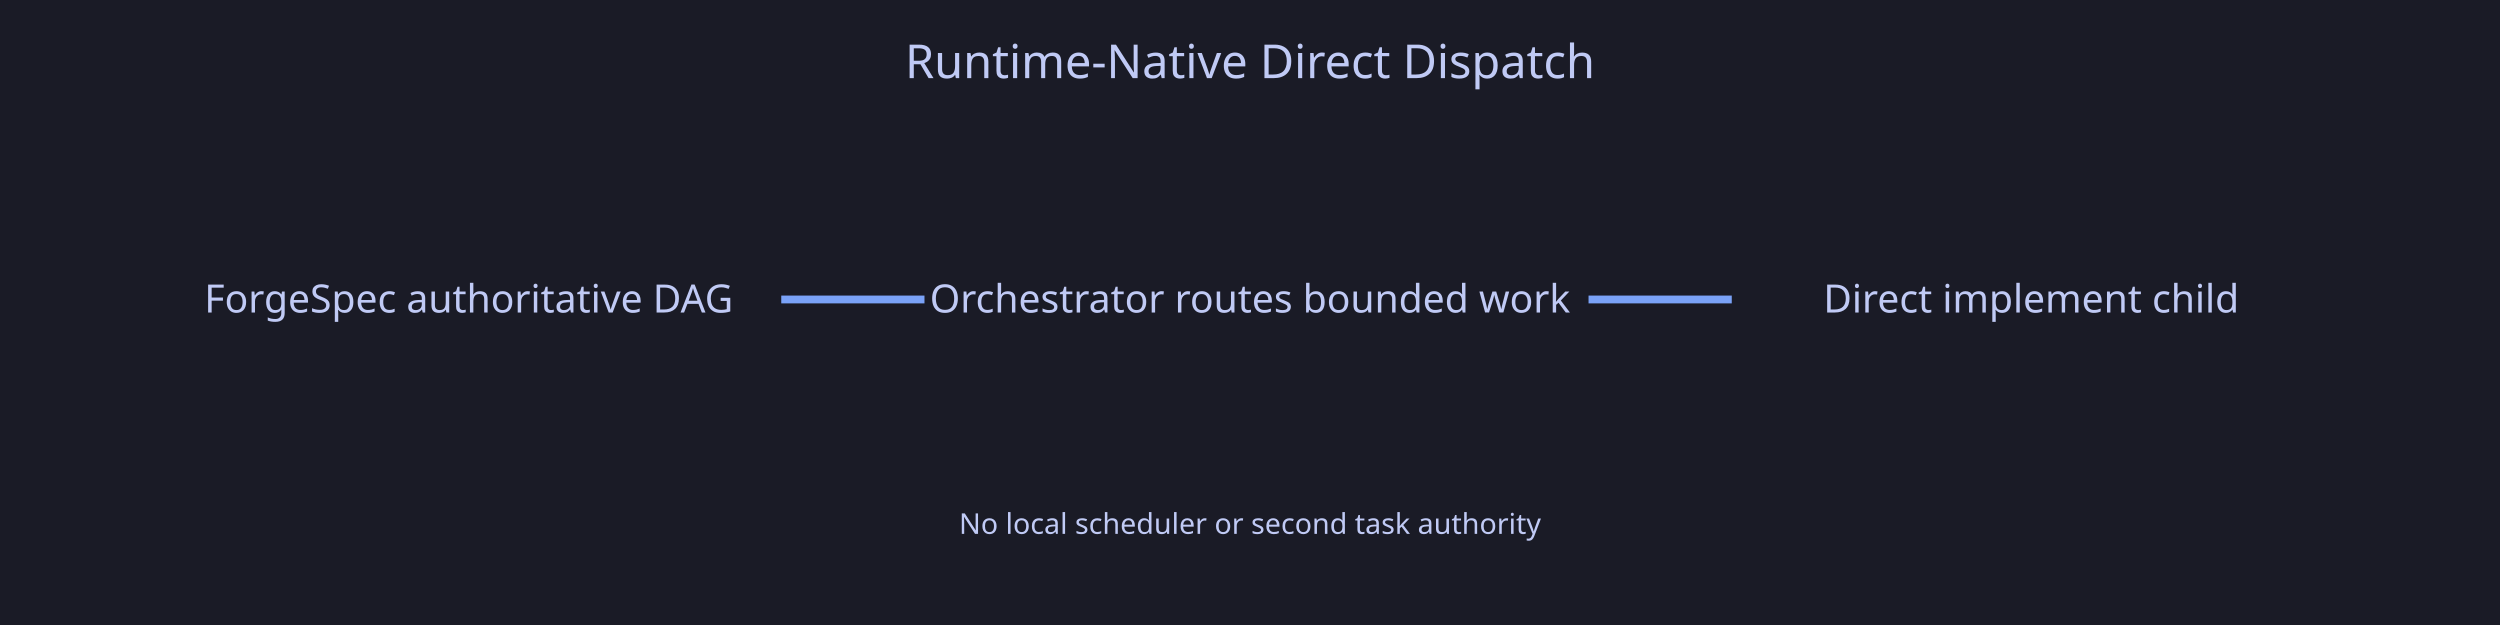
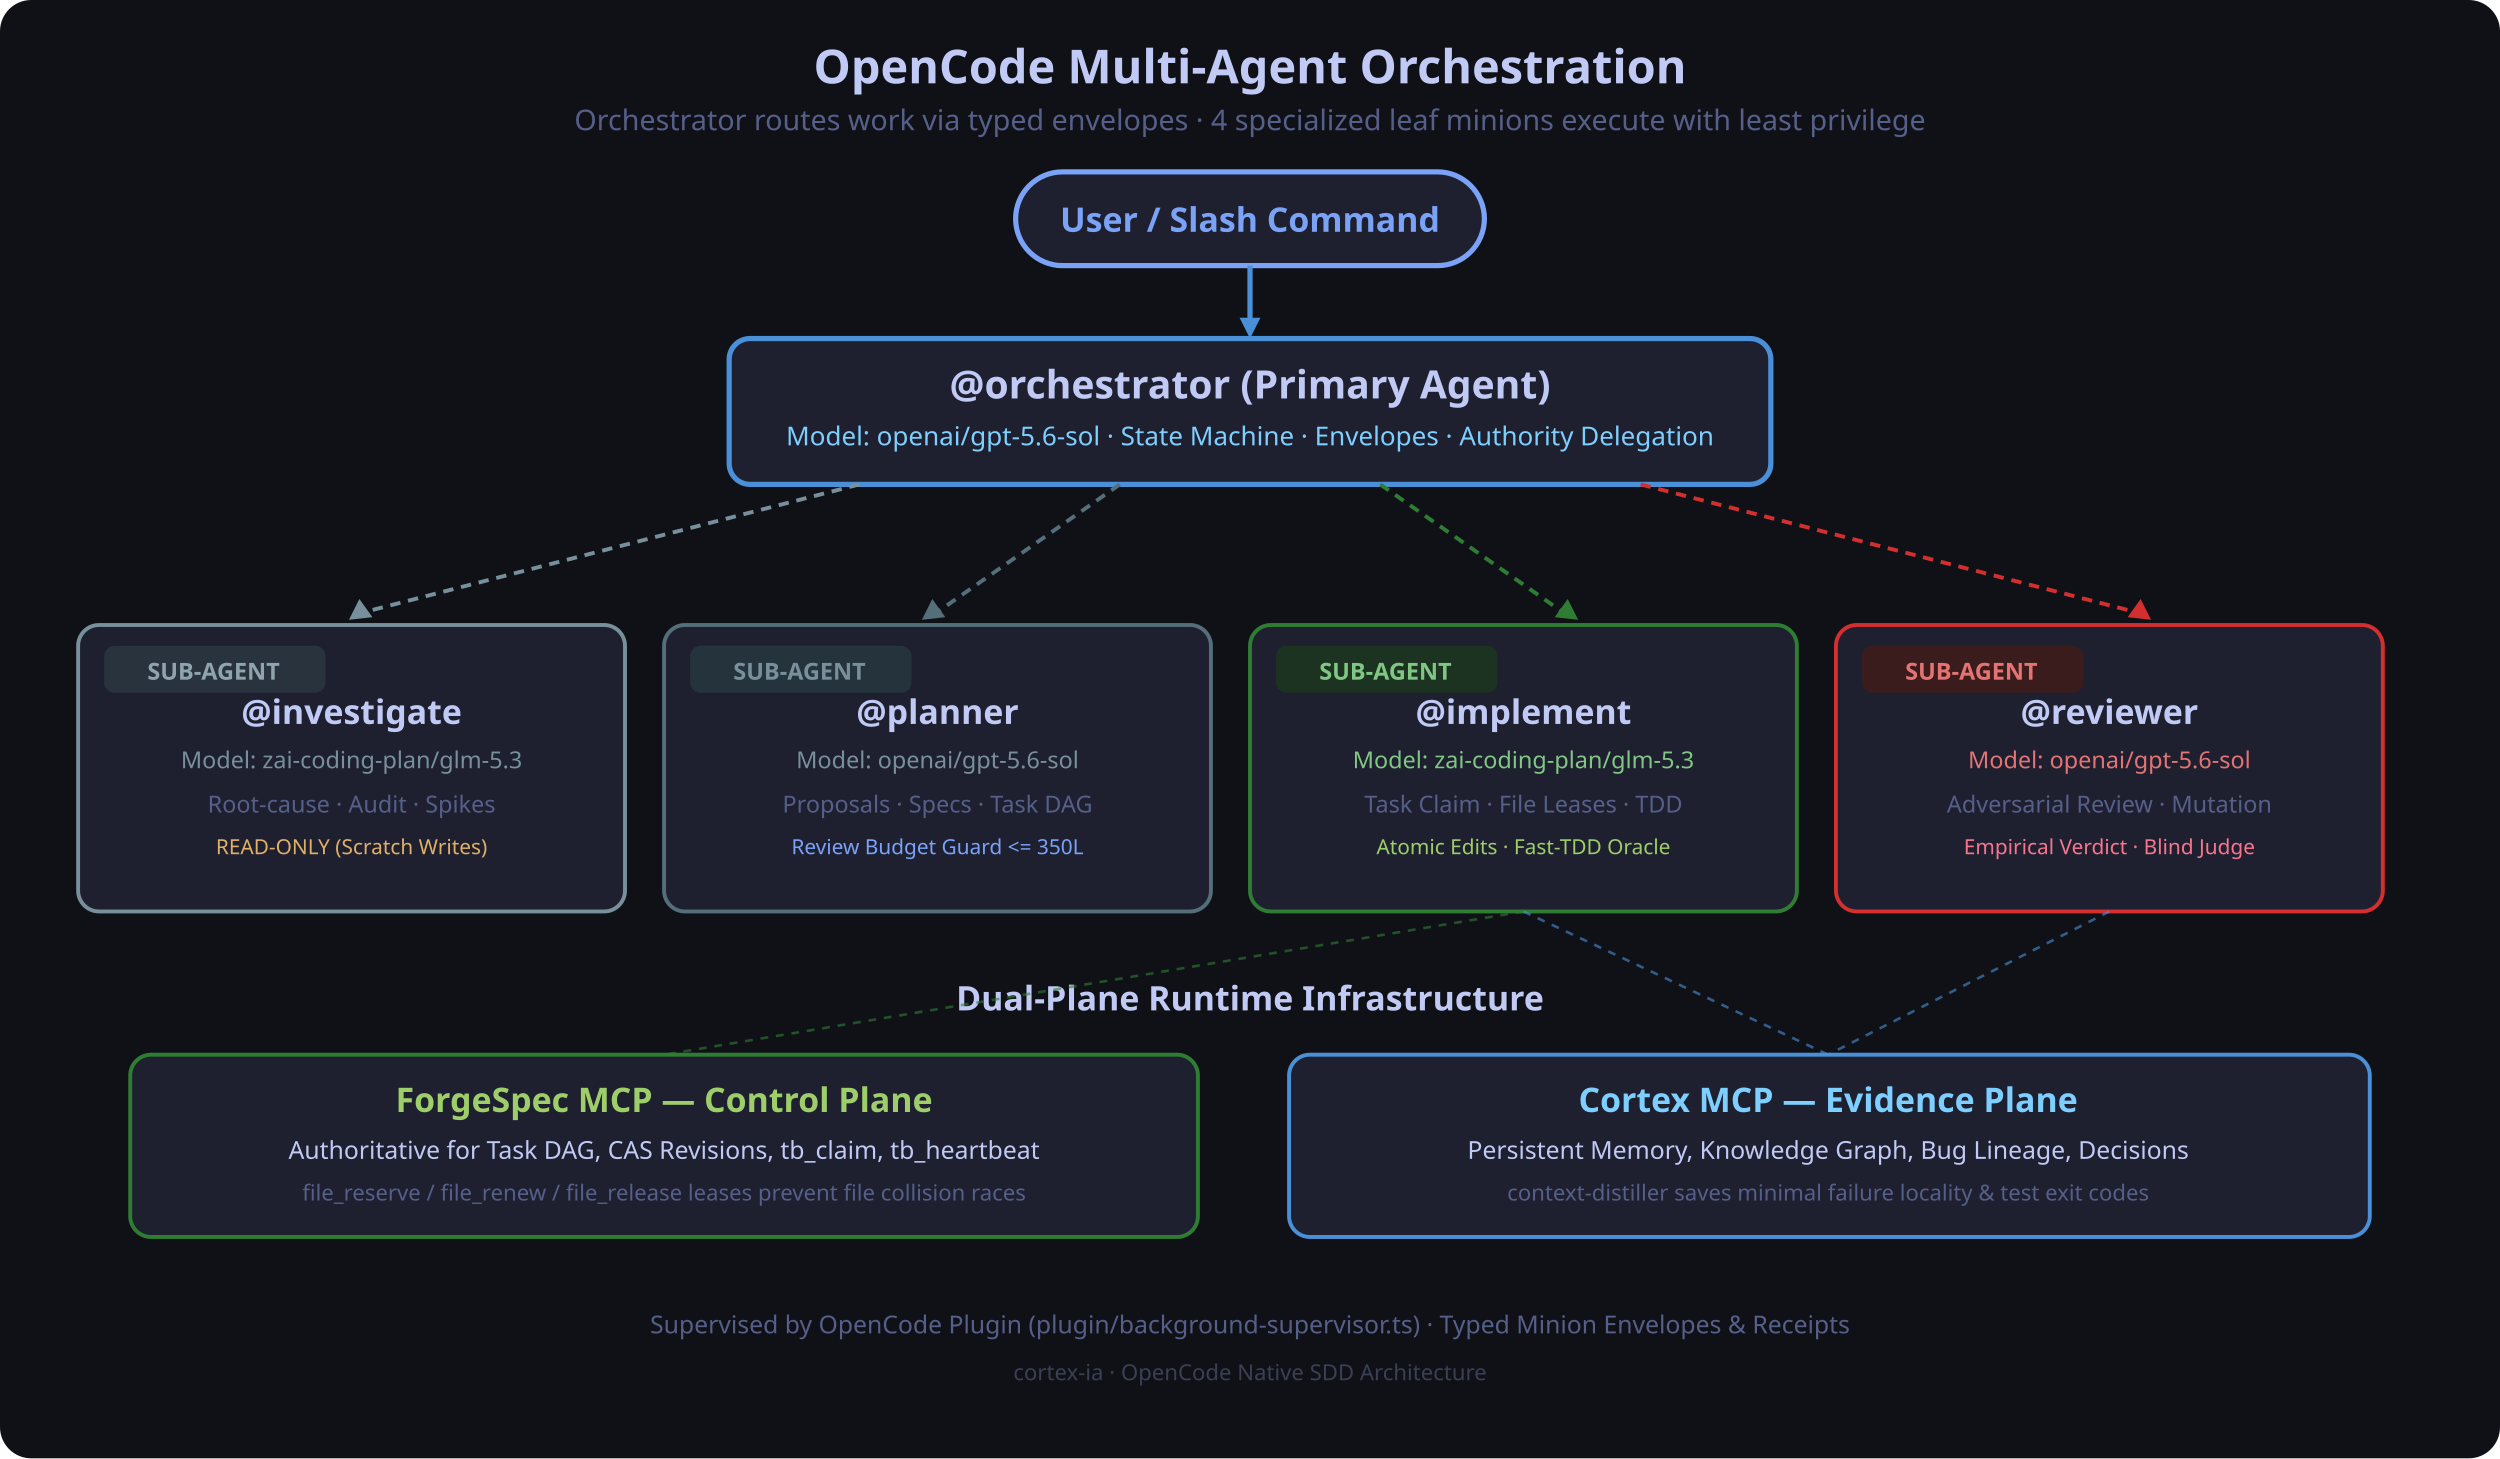
- <svg xmlns="http://www.w3.org/2000/svg" width="960" height="240" viewBox="0 0 960 240">
-   <rect width="960" height="240" fill="#1a1b26" />
-   <g fill="#c0caf5" font-family="sans-serif" text-anchor="middle">
-     <text x="480" y="30" font-size="18">Runtime-Native Direct Dispatch</text>
-     <text x="180" y="120" font-size="15">ForgeSpec authoritative DAG</text>
-     <text x="480" y="120" font-size="15">Orchestrator routes bounded work</text>
-     <text x="780" y="120" font-size="15">Direct implement child</text>
-     <text x="480" y="205" font-size="11">No local scheduler or second task authority</text>
-   </g>
-   <g stroke="#7aa2f7" stroke-width="3">
-     <path d="M300 115 H355" />
-     <path d="M610 115 H665" />
-   </g>
+ <svg xmlns="http://www.w3.org/2000/svg" viewBox="0 0 960 560" font-family="'Segoe UI',system-ui,sans-serif">
+   <rect width="960" height="560" rx="12" fill="#0f1117" />
+   <text x="480" y="32" text-anchor="middle" fill="#c0caf5" font-size="18" font-weight="700">OpenCode Multi-Agent Orchestration</text>
+   <text x="480" y="50" text-anchor="middle" fill="#565f89" font-size="11">Orchestrator routes work via typed envelopes · 4 specialized leaf minions execute with least privilege</text>
+   <rect x="390" y="66" width="180" height="36" rx="18" fill="#1e2030" stroke="#7aa2f7" stroke-width="2" />
+   <text x="480" y="89" text-anchor="middle" fill="#7aa2f7" font-size="13" font-weight="600">User / Slash Command</text>
+   <line x1="480" y1="102" x2="480" y2="124" stroke="#4A90D9" stroke-width="2" />
+   <polygon points="476,122 480,130 484,122" fill="#4A90D9" />
+   <rect x="280" y="130" width="400" height="56" rx="8" fill="#1e2030" stroke="#4A90D9" stroke-width="2" />
+   <text x="480" y="153" text-anchor="middle" fill="#c0caf5" font-size="15" font-weight="700">@orchestrator (Primary Agent)</text>
+   <text x="480" y="171" text-anchor="middle" fill="#7dcfff" font-size="10">Model: openai/gpt-5.6-sol · State Machine · Envelopes · Authority Delegation</text>
+   <line x1="330" y1="186" x2="140" y2="235" stroke="#78909C" stroke-width="1.5" stroke-dasharray="4,3" />
+   <polygon points="138,230 134,238 143,237" fill="#78909C" />
+   <line x1="430" y1="186" x2="360" y2="235" stroke="#546E7A" stroke-width="1.5" stroke-dasharray="4,3" />
+   <polygon points="358,230 354,238 363,237" fill="#546E7A" />
+   <line x1="530" y1="186" x2="600" y2="235" stroke="#2E7D32" stroke-width="1.5" stroke-dasharray="4,3" />
+   <polygon points="597,237 606,238 602,230" fill="#2E7D32" />
+   <line x1="630" y1="186" x2="820" y2="235" stroke="#D32F2F" stroke-width="1.5" stroke-dasharray="4,3" />
+   <polygon points="817,237 826,238 822,230" fill="#D32F2F" />
+   <rect x="30" y="240" width="210" height="110" rx="8" fill="#1e2030" stroke="#78909C" stroke-width="1.5" />
+   <rect x="40" y="248" width="85" height="18" rx="4" fill="#28333e" />
+   <text x="82" y="261" text-anchor="middle" fill="#90A4AE" font-size="9" font-weight="600">SUB-AGENT</text>
+   <text x="135" y="278" text-anchor="middle" fill="#c0caf5" font-size="13" font-weight="700">@investigate</text>
+   <text x="135" y="295" text-anchor="middle" fill="#78909C" font-size="9">Model: zai-coding-plan/glm-5.3</text>
+   <text x="135" y="312" text-anchor="middle" fill="#565f89" font-size="9">Root-cause · Audit · Spikes</text>
+   <text x="135" y="328" text-anchor="middle" fill="#e0af68" font-size="8">READ-ONLY (Scratch Writes)</text>
+   <rect x="255" y="240" width="210" height="110" rx="8" fill="#1e2030" stroke="#546E7A" stroke-width="1.5" />
+   <rect x="265" y="248" width="85" height="18" rx="4" fill="#24333c" />
+   <text x="307" y="261" text-anchor="middle" fill="#78909C" font-size="9" font-weight="600">SUB-AGENT</text>
+   <text x="360" y="278" text-anchor="middle" fill="#c0caf5" font-size="13" font-weight="700">@planner</text>
+   <text x="360" y="295" text-anchor="middle" fill="#78909C" font-size="9">Model: openai/gpt-5.6-sol</text>
+   <text x="360" y="312" text-anchor="middle" fill="#565f89" font-size="9">Proposals · Specs · Task DAG</text>
+   <text x="360" y="328" text-anchor="middle" fill="#7aa2f7" font-size="8">Review Budget Guard &lt;= 350L</text>
+   <rect x="480" y="240" width="210" height="110" rx="8" fill="#1e2030" stroke="#2E7D32" stroke-width="1.5" />
+   <rect x="490" y="248" width="85" height="18" rx="4" fill="#1b3320" />
+   <text x="532" y="261" text-anchor="middle" fill="#81C784" font-size="9" font-weight="600">SUB-AGENT</text>
+   <text x="585" y="278" text-anchor="middle" fill="#c0caf5" font-size="13" font-weight="700">@implement</text>
+   <text x="585" y="295" text-anchor="middle" fill="#81C784" font-size="9">Model: zai-coding-plan/glm-5.3</text>
+   <text x="585" y="312" text-anchor="middle" fill="#565f89" font-size="9">Task Claim · File Leases · TDD</text>
+   <text x="585" y="328" text-anchor="middle" fill="#9ece6a" font-size="8">Atomic Edits · Fast-TDD Oracle</text>
+   <rect x="705" y="240" width="210" height="110" rx="8" fill="#1e2030" stroke="#D32F2F" stroke-width="1.5" />
+   <rect x="715" y="248" width="85" height="18" rx="4" fill="#3a1c1c" />
+   <text x="757" y="261" text-anchor="middle" fill="#E57373" font-size="9" font-weight="600">SUB-AGENT</text>
+   <text x="810" y="278" text-anchor="middle" fill="#c0caf5" font-size="13" font-weight="700">@reviewer</text>
+   <text x="810" y="295" text-anchor="middle" fill="#E57373" font-size="9">Model: openai/gpt-5.6-sol</text>
+   <text x="810" y="312" text-anchor="middle" fill="#565f89" font-size="9">Adversarial Review · Mutation</text>
+   <text x="810" y="328" text-anchor="middle" fill="#f7768e" font-size="8">Empirical Verdict · Blind Judge</text>
+   <text x="480" y="388" text-anchor="middle" fill="#c0caf5" font-size="13" font-weight="700">Dual-Plane Runtime Infrastructure</text>
+   <rect x="50" y="405" width="410" height="70" rx="8" fill="#1e2030" stroke="#2E7D32" stroke-width="1.5" />
+   <text x="255" y="427" text-anchor="middle" fill="#9ece6a" font-size="13" font-weight="700">ForgeSpec MCP — Control Plane</text>
+   <text x="255" y="445" text-anchor="middle" fill="#c0caf5" font-size="9.5">Authoritative for Task DAG, CAS Revisions, tb_claim, tb_heartbeat</text>
+   <text x="255" y="461" text-anchor="middle" fill="#565f89" font-size="8.5">file_reserve / file_renew / file_release leases prevent file collision races</text>
+   <rect x="495" y="405" width="415" height="70" rx="8" fill="#1e2030" stroke="#4A90D9" stroke-width="1.5" />
+   <text x="702" y="427" text-anchor="middle" fill="#7dcfff" font-size="13" font-weight="700">Cortex MCP — Evidence Plane</text>
+   <text x="702" y="445" text-anchor="middle" fill="#c0caf5" font-size="9.5">Persistent Memory, Knowledge Graph, Bug Lineage, Decisions</text>
+   <text x="702" y="461" text-anchor="middle" fill="#565f89" font-size="8.5">context-distiller saves minimal failure locality &amp; test exit codes</text>
+   <line x1="585" y1="350" x2="255" y2="405" stroke="#2E7D32" stroke-width="1" stroke-dasharray="3,3" opacity="0.6" />
+   <line x1="585" y1="350" x2="702" y2="405" stroke="#4A90D9" stroke-width="1" stroke-dasharray="3,3" opacity="0.6" />
+   <line x1="810" y1="350" x2="702" y2="405" stroke="#4A90D9" stroke-width="1" stroke-dasharray="3,3" opacity="0.6" />
+   <text x="480" y="512" text-anchor="middle" fill="#565f89" font-size="9.5">Supervised by OpenCode Plugin (plugin/background-supervisor.ts) · Typed Minion Envelopes &amp; Receipts</text>
+   <text x="480" y="530" text-anchor="middle" fill="#3b3f54" font-size="8.5">cortex-ia · OpenCode Native SDD Architecture</text>
</svg>
